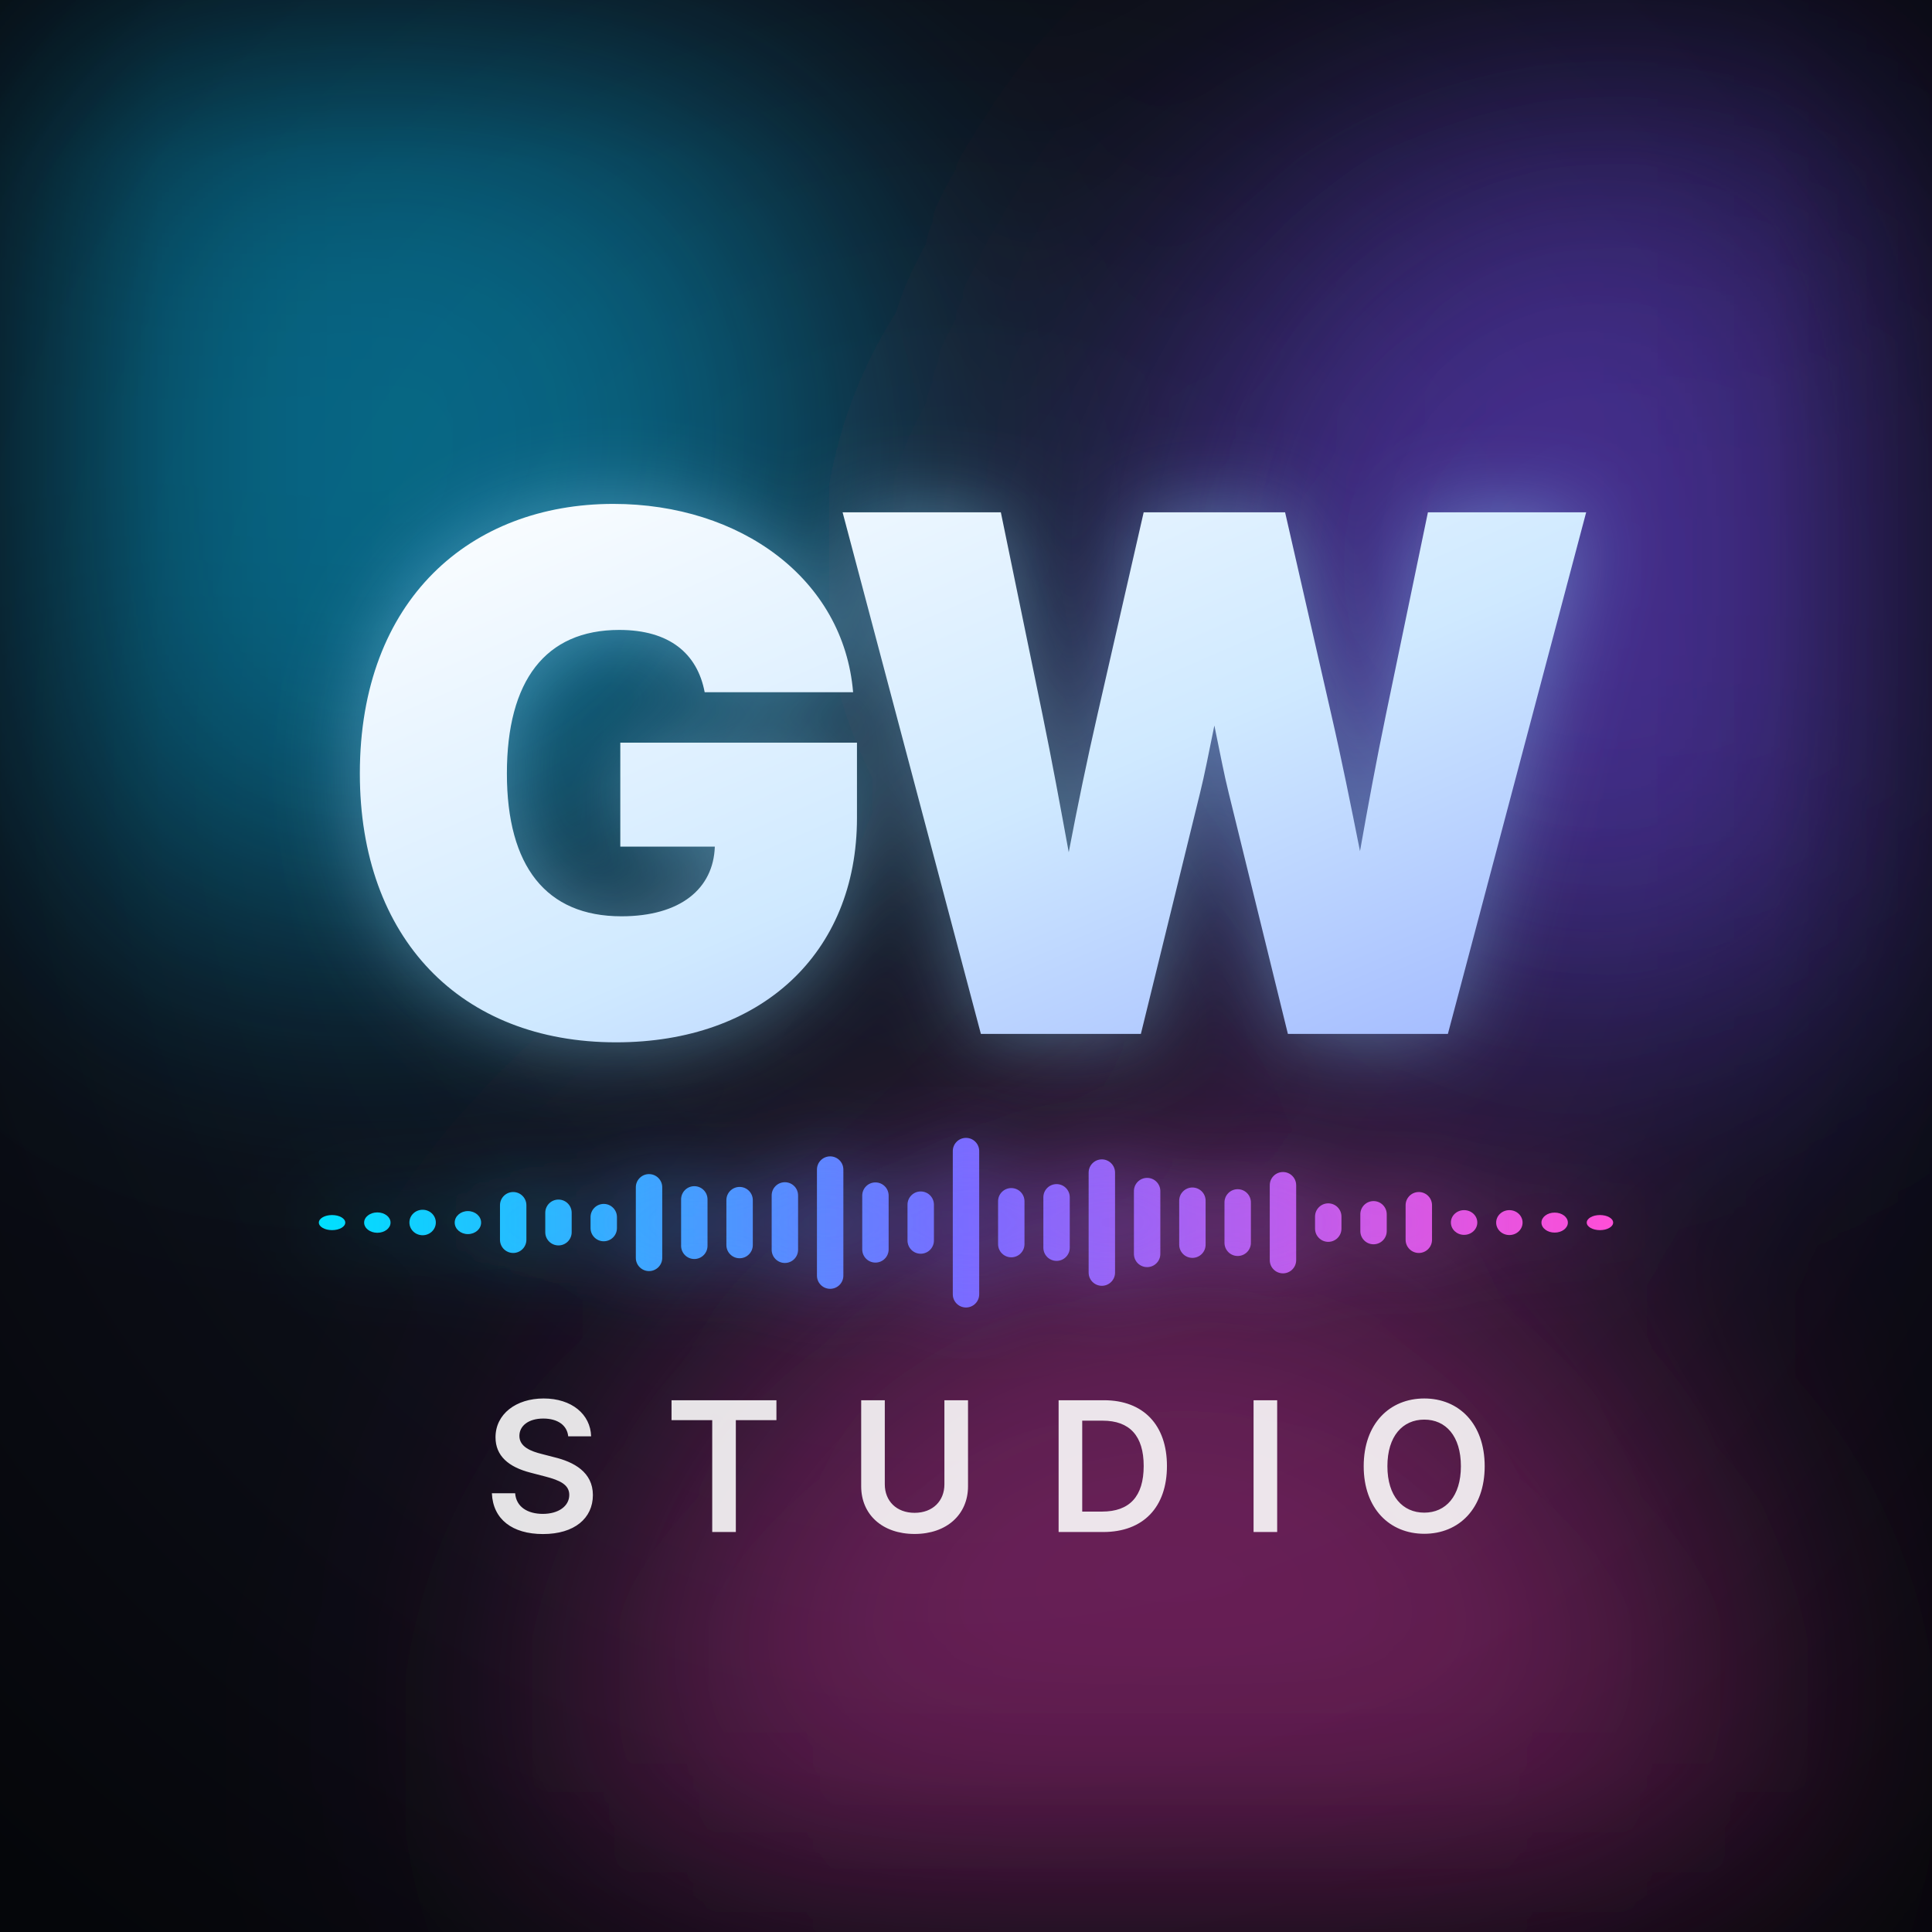
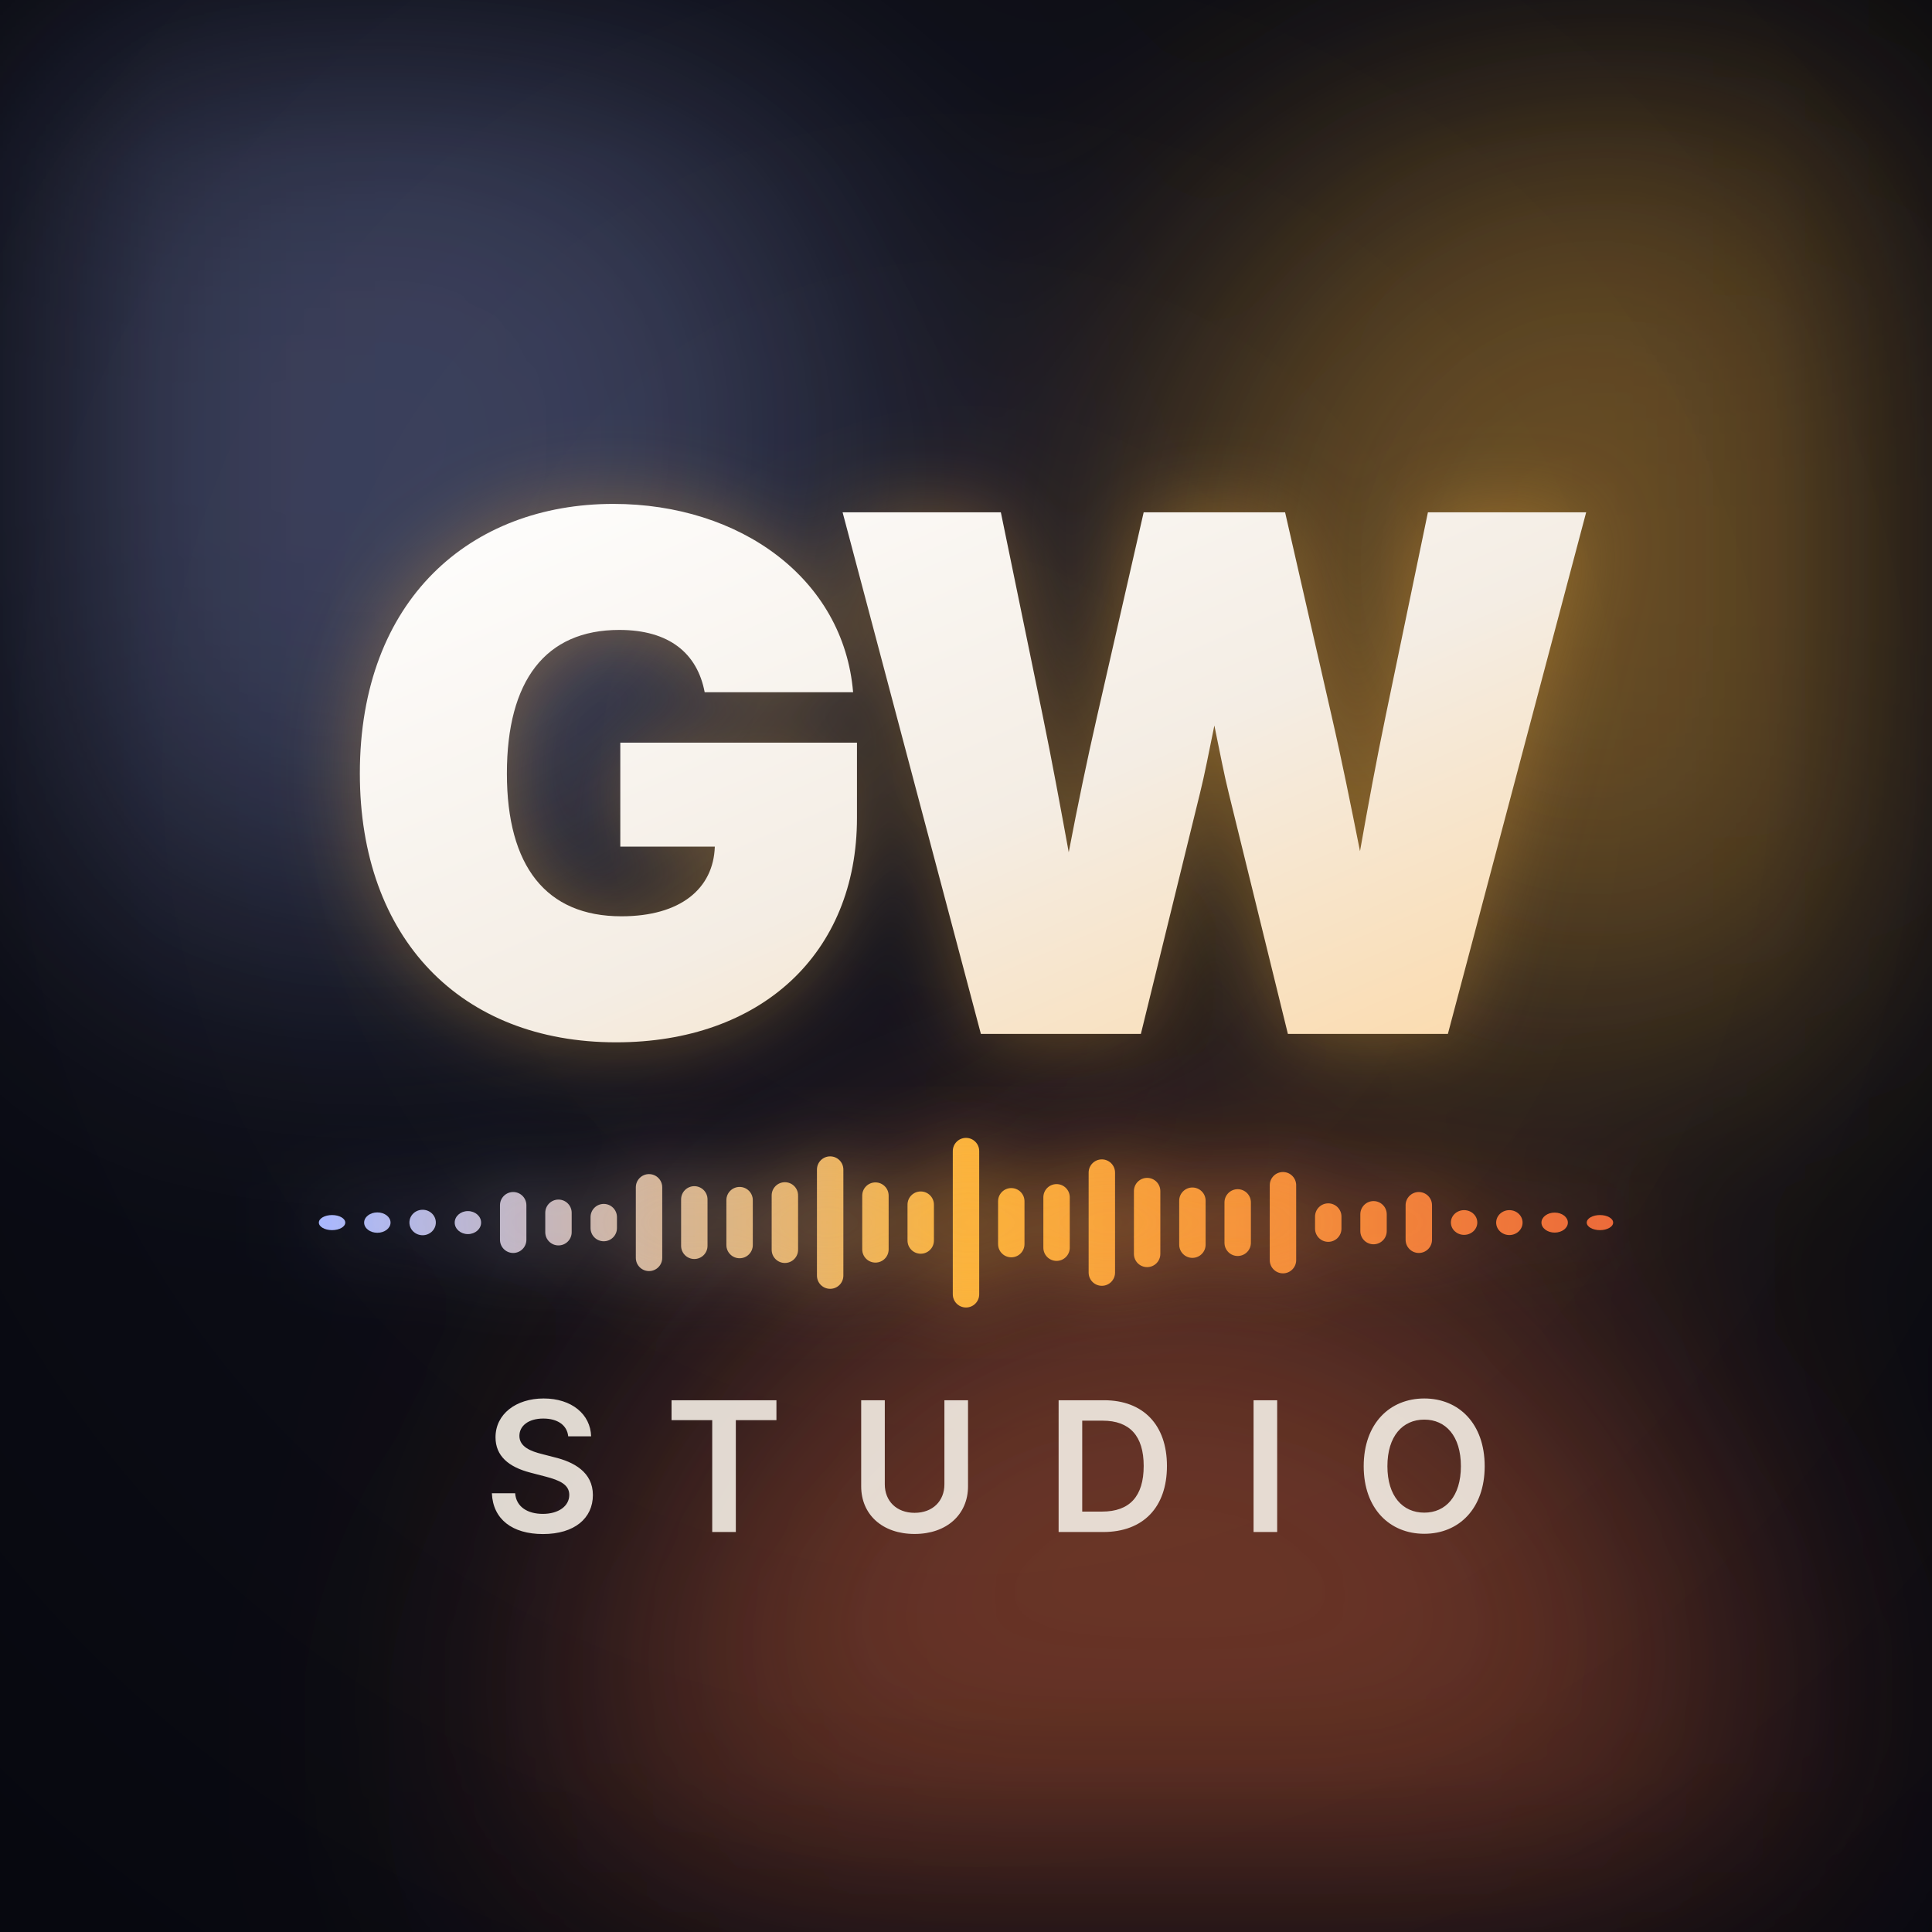
<svg xmlns="http://www.w3.org/2000/svg" width="1024" height="1024" viewBox="0 0 1024 1024">
  <defs>
    <radialGradient id="bg" cx="50%" cy="40%" r="75%">
-       <stop offset="0" stop-color="#141826" />
-       <stop offset="1" stop-color="#05060a" />
+       <stop offset="0" stop-color="#11121c" />
+       <stop offset="1" stop-color="#07080f" />
    </radialGradient>
    <filter id="blur" x="-50%" y="-50%" width="200%" height="200%">
      <feGaussianBlur stdDeviation="90" />
    </filter>
    <filter id="glow" x="-30%" y="-30%" width="160%" height="160%">
      <feGaussianBlur stdDeviation="22" />
    </filter>
    <linearGradient id="txt" x1="0" y1="0" x2="1" y2="1">
      <stop offset="0" stop-color="#ffffff" />
-       <stop offset="0.55" stop-color="#cfe9ff" />
-       <stop offset="1" stop-color="#9fb6ff" />
+       <stop offset="0.55" stop-color="#f4ede4" />
+       <stop offset="1" stop-color="#fcd9a8" />
    </linearGradient>
    <linearGradient id="wave" gradientUnits="userSpaceOnUse" x1="170" y1="0" x2="854" y2="0">
-       <stop offset="0" stop-color="#00e0ff" />
-       <stop offset="0.5" stop-color="#7a6bff" />
-       <stop offset="1" stop-color="#ff4fd8" />
+       <stop offset="0" stop-color="#a9b8ff" />
+       <stop offset="0.5" stop-color="#fbb33c" />
+       <stop offset="1" stop-color="#ec6a3a" />
    </linearGradient>
    <linearGradient id="rim" x1="0" y1="0" x2="0" y2="1">
      <stop offset="0" stop-color="#ffffff" stop-opacity="0.35" />
      <stop offset="0.5" stop-color="#ffffff" stop-opacity="0.04" />
      <stop offset="1" stop-color="#ffffff" stop-opacity="0.18" />
    </linearGradient>
  </defs>
  <rect width="1024" height="1024" fill="url(#bg)" />
  <g filter="url(#blur)" opacity="0.85">
-     <circle cx="190" cy="230" r="260" fill="#00c8ff" opacity="0.55" />
-     <circle cx="860" cy="300" r="250" fill="#7a4dff" opacity="0.6" />
-     <circle cx="620" cy="930" r="300" fill="#ff3fbf" opacity="0.45" />
+     <circle cx="190" cy="230" r="260" fill="#a9b8ff" opacity="0.35" />
+     <circle cx="860" cy="300" r="250" fill="#fbb33c" opacity="0.45" />
+     <circle cx="620" cy="930" r="300" fill="#ec6a3a" opacity="0.5" />
  </g>
  <g font-family="Inter Display" font-weight="900" font-size="380" text-anchor="middle" letter-spacing="-18">
-     <text x="512" y="548" fill="#8fd8ff" opacity="0.45" filter="url(#glow)">GW</text>
+     <text x="512" y="548" fill="#fbb33c" opacity="0.35" filter="url(#glow)">GW</text>
    <text x="512" y="548" fill="url(#txt)">GW</text>
  </g>
  <g fill="url(#wave)">
    <rect x="169.0" y="644.0" width="14" height="8.0" rx="7" />
    <rect x="193.0" y="642.6" width="14" height="10.8" rx="7" />
    <rect x="217.0" y="641.2" width="14" height="13.5" rx="7" />
    <rect x="241.0" y="641.9" width="14" height="12.2" rx="7" />
    <rect x="265.0" y="631.8" width="14" height="32.3" rx="7" />
    <rect x="289.0" y="635.8" width="14" height="24.3" rx="7" />
    <rect x="313.0" y="638.1" width="14" height="19.8" rx="7" />
    <rect x="337.0" y="622.3" width="14" height="51.4" rx="7" />
    <rect x="361.0" y="628.7" width="14" height="38.6" rx="7" />
    <rect x="385.0" y="629.1" width="14" height="37.8" rx="7" />
    <rect x="409.0" y="626.6" width="14" height="42.8" rx="7" />
    <rect x="433.0" y="612.9" width="14" height="70.2" rx="7" />
    <rect x="457.0" y="626.7" width="14" height="42.5" rx="7" />
    <rect x="481.0" y="631.5" width="14" height="33.0" rx="7" />
    <rect x="505.0" y="603.1" width="14" height="89.9" rx="7" />
    <rect x="529.0" y="629.7" width="14" height="36.7" rx="7" />
    <rect x="553.0" y="627.6" width="14" height="40.7" rx="7" />
    <rect x="577.0" y="614.5" width="14" height="67.0" rx="7" />
    <rect x="601.0" y="624.3" width="14" height="47.3" rx="7" />
    <rect x="625.0" y="629.4" width="14" height="37.3" rx="7" />
    <rect x="649.0" y="630.3" width="14" height="35.4" rx="7" />
    <rect x="673.0" y="621.2" width="14" height="53.7" rx="7" />
    <rect x="697.0" y="637.8" width="14" height="20.4" rx="7" />
    <rect x="721.0" y="636.6" width="14" height="22.9" rx="7" />
    <rect x="745.0" y="631.8" width="14" height="32.3" rx="7" />
    <rect x="769.0" y="641.4" width="14" height="13.1" rx="7" />
    <rect x="793.0" y="641.4" width="14" height="13.2" rx="7" />
    <rect x="817.0" y="642.7" width="14" height="10.6" rx="7" />
    <rect x="841.0" y="644.0" width="14" height="8.0" rx="7" />
  </g>
  <g fill="url(#wave)" filter="url(#glow)" opacity="0.6">
    <rect x="169.0" y="644.0" width="14" height="8.0" rx="7" />
    <rect x="193.0" y="642.6" width="14" height="10.8" rx="7" />
    <rect x="217.0" y="641.2" width="14" height="13.5" rx="7" />
    <rect x="241.0" y="641.9" width="14" height="12.2" rx="7" />
    <rect x="265.0" y="631.8" width="14" height="32.3" rx="7" />
    <rect x="289.0" y="635.8" width="14" height="24.3" rx="7" />
    <rect x="313.0" y="638.1" width="14" height="19.8" rx="7" />
    <rect x="337.0" y="622.3" width="14" height="51.4" rx="7" />
    <rect x="361.0" y="628.7" width="14" height="38.6" rx="7" />
    <rect x="385.0" y="629.1" width="14" height="37.8" rx="7" />
    <rect x="409.0" y="626.6" width="14" height="42.8" rx="7" />
    <rect x="433.0" y="612.9" width="14" height="70.2" rx="7" />
    <rect x="457.0" y="626.7" width="14" height="42.5" rx="7" />
    <rect x="481.0" y="631.5" width="14" height="33.0" rx="7" />
    <rect x="505.0" y="603.1" width="14" height="89.9" rx="7" />
    <rect x="529.0" y="629.7" width="14" height="36.7" rx="7" />
    <rect x="553.0" y="627.6" width="14" height="40.7" rx="7" />
    <rect x="577.0" y="614.5" width="14" height="67.0" rx="7" />
    <rect x="601.0" y="624.3" width="14" height="47.3" rx="7" />
    <rect x="625.0" y="629.4" width="14" height="37.3" rx="7" />
    <rect x="649.0" y="630.3" width="14" height="35.4" rx="7" />
    <rect x="673.0" y="621.2" width="14" height="53.7" rx="7" />
    <rect x="697.0" y="637.8" width="14" height="20.4" rx="7" />
    <rect x="721.0" y="636.6" width="14" height="22.9" rx="7" />
    <rect x="745.0" y="631.8" width="14" height="32.3" rx="7" />
    <rect x="769.0" y="641.4" width="14" height="13.1" rx="7" />
    <rect x="793.0" y="641.4" width="14" height="13.2" rx="7" />
    <rect x="817.0" y="642.7" width="14" height="10.6" rx="7" />
    <rect x="841.0" y="644.0" width="14" height="8.0" rx="7" />
  </g>
-   <text x="524" y="812" font-family="Inter" font-weight="600" font-size="96" letter-spacing="34" text-anchor="middle" fill="#ffffff" fill-opacity="0.88">STUDIO</text>
+   <text x="524" y="812" font-family="Inter" font-weight="600" font-size="96" letter-spacing="34" text-anchor="middle" fill="#f4ede4" fill-opacity="0.9">STUDIO</text>
</svg>
